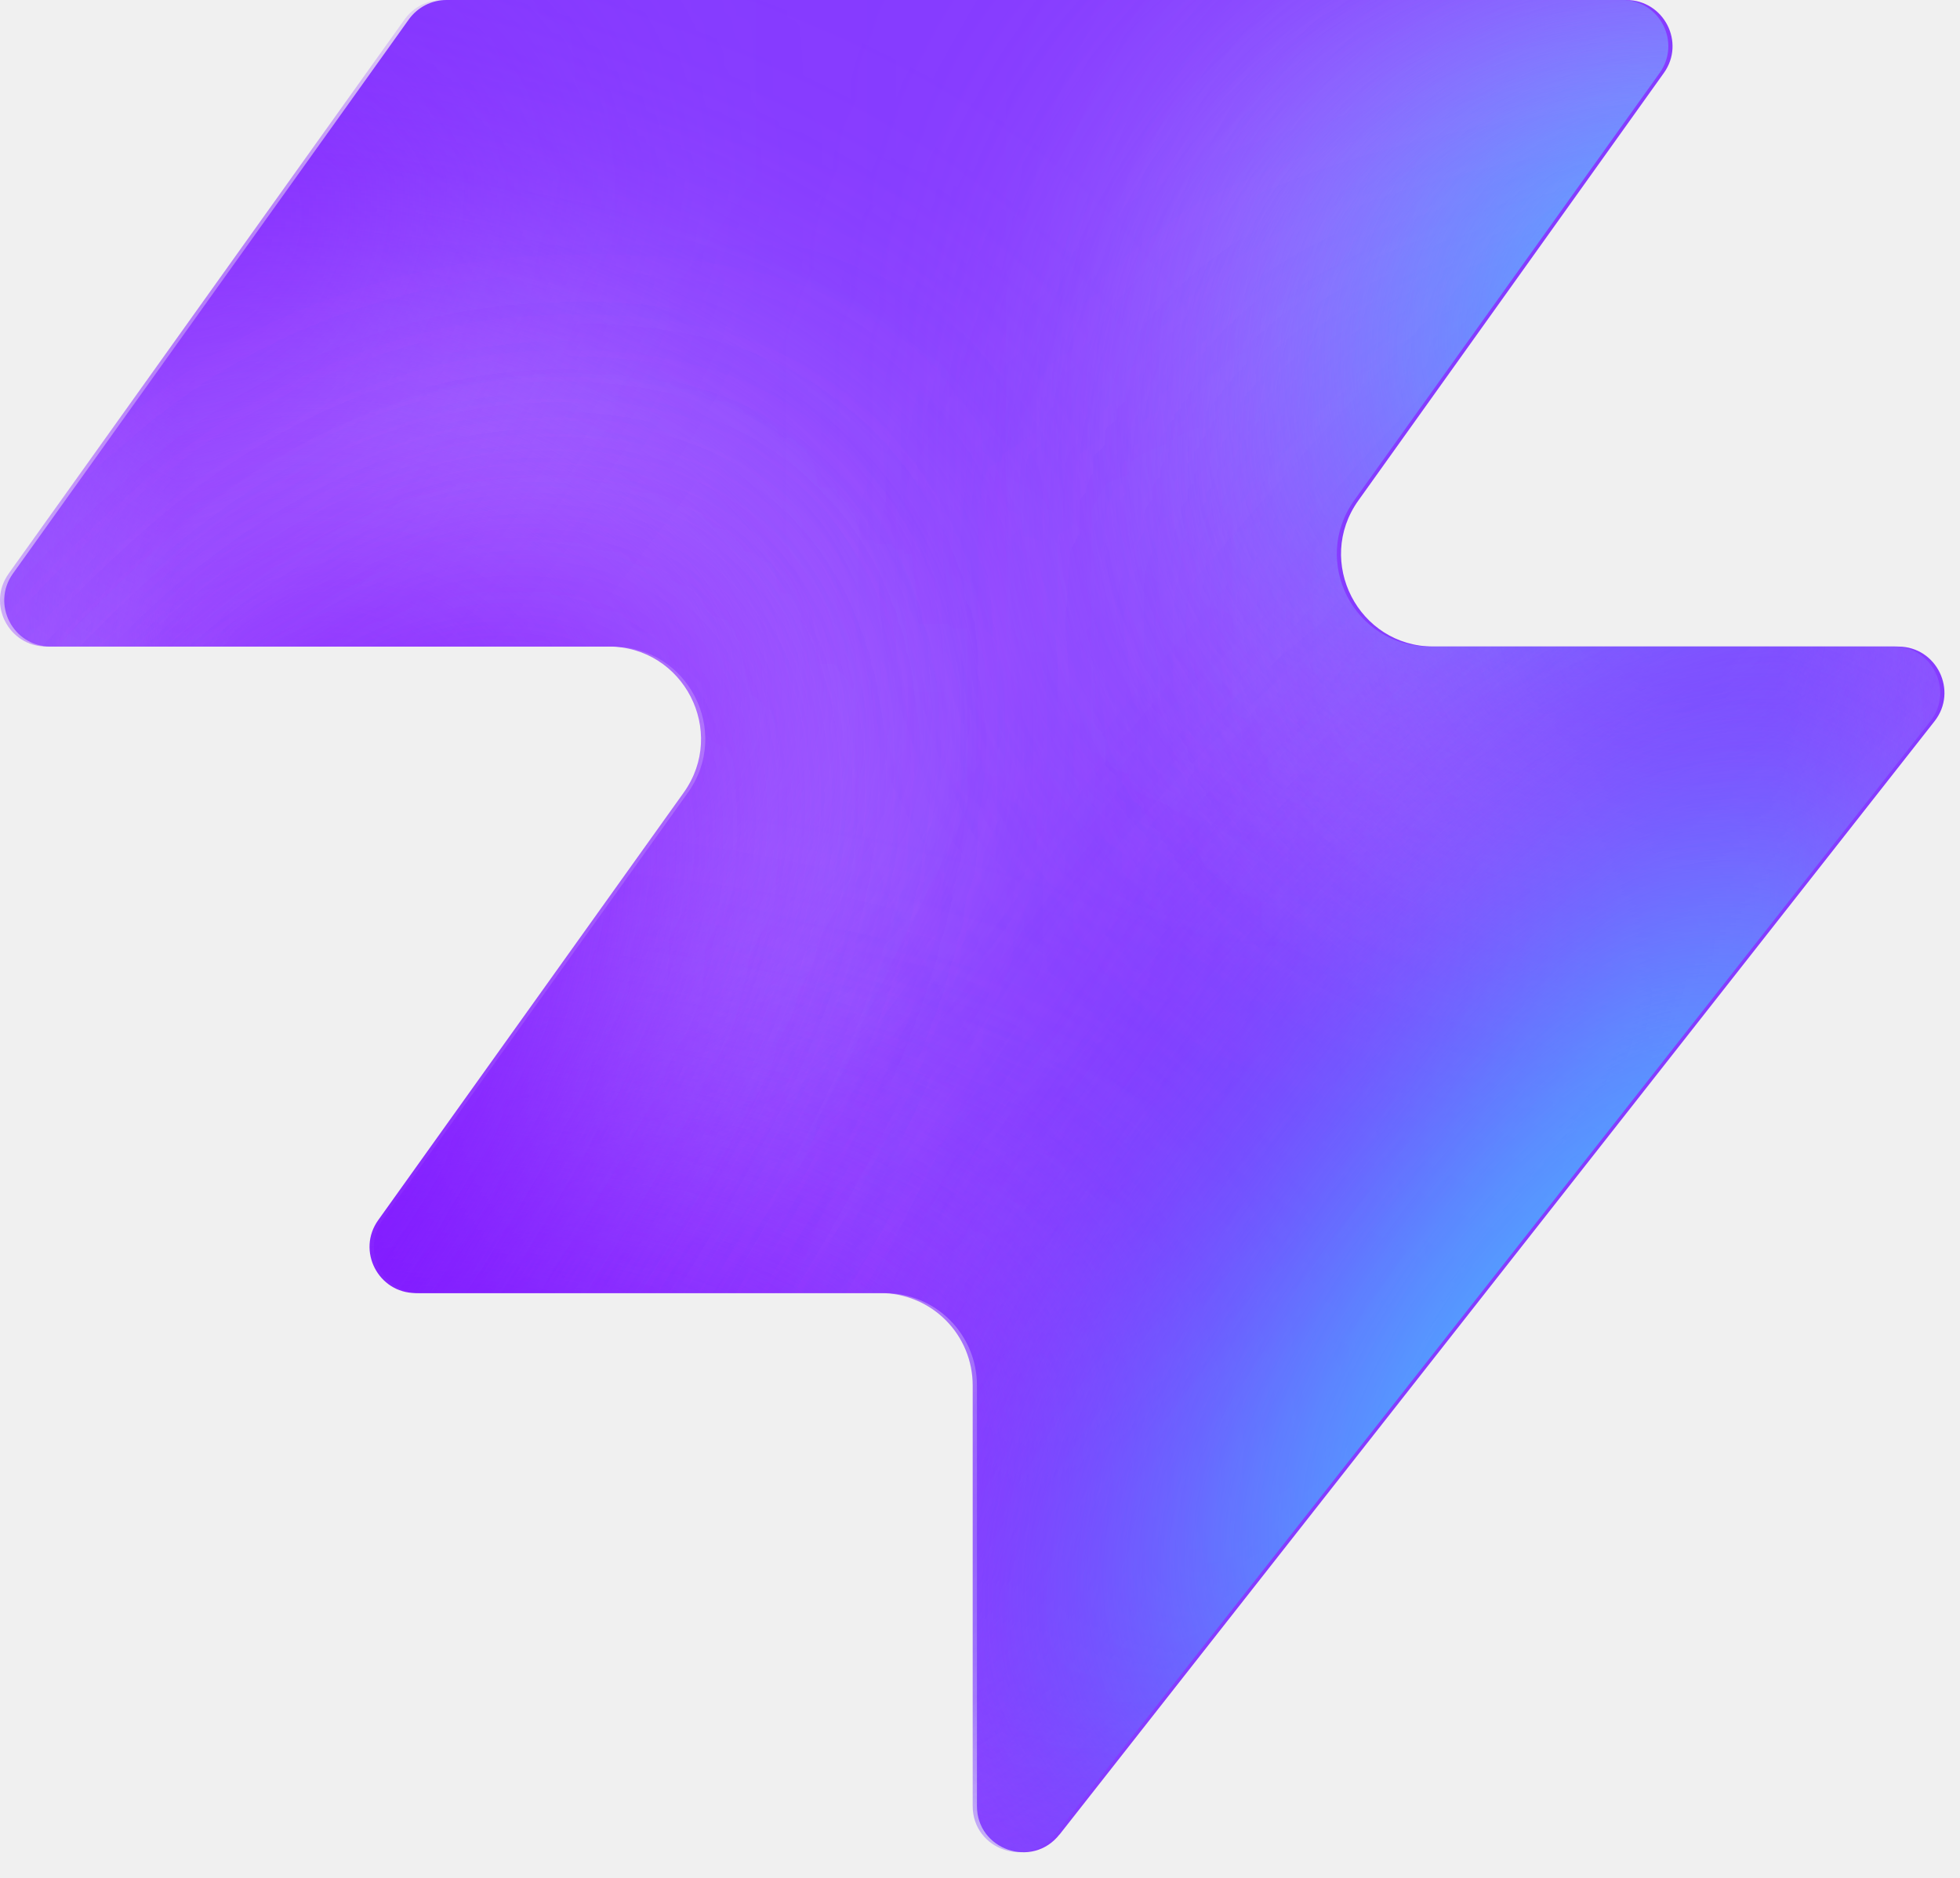
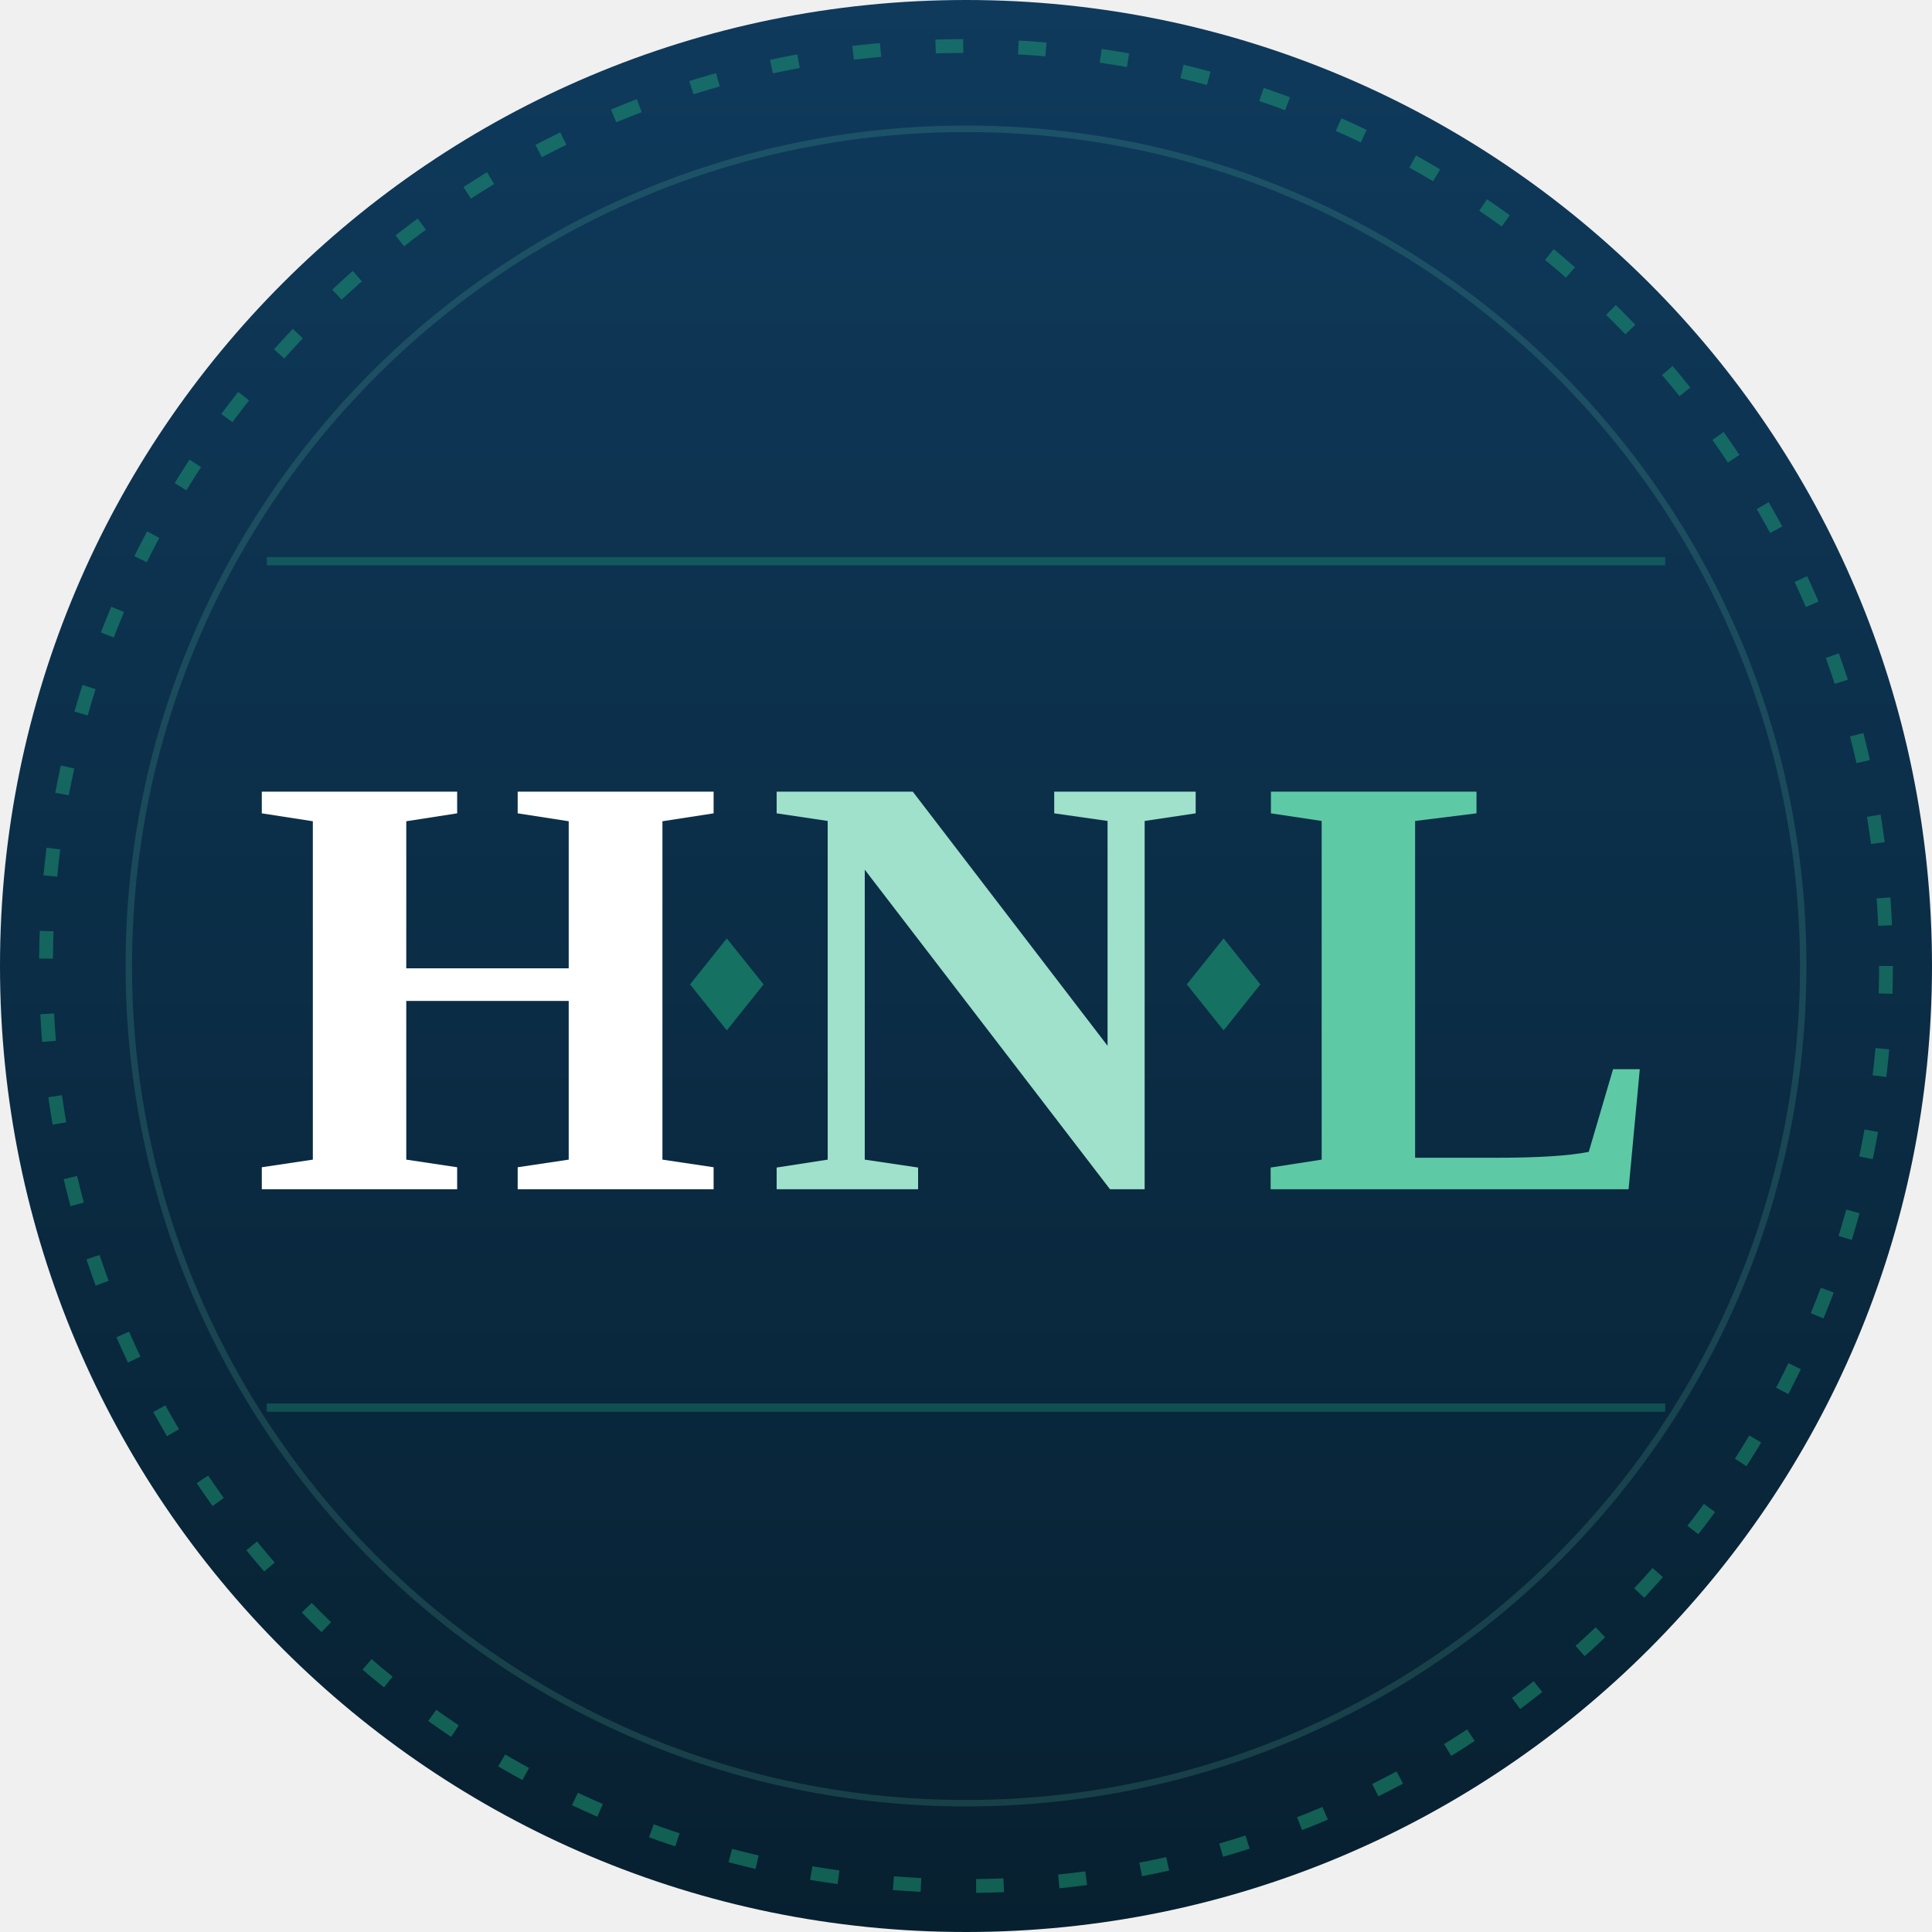
- <svg xmlns="http://www.w3.org/2000/svg" width="48" height="46" fill="none" viewBox="0 0 48 46">
-   <path fill="#863bff" d="M25.946 44.938c-.664.845-2.021.375-2.021-.698V33.937a2.26 2.26 0 0 0-2.262-2.262H10.287c-.92 0-1.456-1.04-.92-1.788l7.48-10.471c1.07-1.497 0-3.578-1.842-3.578H1.237c-.92 0-1.456-1.04-.92-1.788L10.013.474c.214-.297.556-.474.92-.474h28.894c.92 0 1.456 1.04.92 1.788l-7.48 10.471c-1.07 1.498 0 3.579 1.842 3.579h11.377c.943 0 1.473 1.088.89 1.83L25.947 44.94z" style="fill:#863bff;fill:color(display-p3 .525 .23 1);fill-opacity:1" />
-   <mask id="a" width="48" height="46" x="0" y="0" maskUnits="userSpaceOnUse" style="mask-type:alpha">
-     <path fill="#000" d="M25.842 44.938c-.664.844-2.021.375-2.021-.698V33.937a2.26 2.26 0 0 0-2.262-2.262H10.183c-.92 0-1.456-1.04-.92-1.788l7.48-10.471c1.07-1.498 0-3.579-1.842-3.579H1.133c-.92 0-1.456-1.04-.92-1.787L9.91.473c.214-.297.556-.474.92-.474h28.894c.92 0 1.456 1.04.92 1.788l-7.48 10.471c-1.07 1.498 0 3.578 1.842 3.578h11.377c.943 0 1.473 1.088.89 1.832L25.843 44.94z" style="fill:#000;fill-opacity:1" />
-   </mask>
-   <g mask="url(#a)">
-     <g filter="url(#b)">
-       <ellipse cx="5.508" cy="14.704" fill="#ede6ff" rx="5.508" ry="14.704" style="fill:#ede6ff;fill:color(display-p3 .927 .903 1);fill-opacity:1" transform="matrix(.00324 1 1 -.00324 -4.47 31.516)" />
-     </g>
-     <g filter="url(#c)">
-       <ellipse cx="10.399" cy="29.851" fill="#ede6ff" rx="10.399" ry="29.851" style="fill:#ede6ff;fill:color(display-p3 .927 .903 1);fill-opacity:1" transform="matrix(.00324 1 1 -.00324 -39.328 7.883)" />
-     </g>
-     <g filter="url(#d)">
-       <ellipse cx="5.508" cy="30.487" fill="#7e14ff" rx="5.508" ry="30.487" style="fill:#7e14ff;fill:color(display-p3 .492 .077 1);fill-opacity:1" transform="rotate(89.814 -25.913 -14.639)scale(1 -1)" />
-     </g>
-     <g filter="url(#e)">
-       <ellipse cx="5.508" cy="30.599" fill="#7e14ff" rx="5.508" ry="30.599" style="fill:#7e14ff;fill:color(display-p3 .492 .077 1);fill-opacity:1" transform="rotate(89.814 -32.644 -3.334)scale(1 -1)" />
-     </g>
-     <g filter="url(#f)">
-       <ellipse cx="5.508" cy="30.599" fill="#7e14ff" rx="5.508" ry="30.599" style="fill:#7e14ff;fill:color(display-p3 .492 .077 1);fill-opacity:1" transform="matrix(.00324 1 1 -.00324 -34.34 30.47)" />
-     </g>
-     <g filter="url(#g)">
-       <ellipse cx="14.072" cy="22.078" fill="#ede6ff" rx="14.072" ry="22.078" style="fill:#ede6ff;fill:color(display-p3 .927 .903 1);fill-opacity:1" transform="rotate(93.35 24.506 48.493)scale(-1 1)" />
-     </g>
-     <g filter="url(#h)">
-       <ellipse cx="3.47" cy="21.501" fill="#7e14ff" rx="3.47" ry="21.501" style="fill:#7e14ff;fill:color(display-p3 .492 .077 1);fill-opacity:1" transform="rotate(89.009 28.708 47.59)scale(-1 1)" />
-     </g>
-     <g filter="url(#i)">
-       <ellipse cx="3.47" cy="21.501" fill="#7e14ff" rx="3.47" ry="21.501" style="fill:#7e14ff;fill:color(display-p3 .492 .077 1);fill-opacity:1" transform="rotate(89.009 28.708 47.59)scale(-1 1)" />
-     </g>
-     <g filter="url(#j)">
-       <ellipse cx=".387" cy="8.972" fill="#7e14ff" rx="4.407" ry="29.108" style="fill:#7e14ff;fill:color(display-p3 .492 .077 1);fill-opacity:1" transform="rotate(39.51 .387 8.972)" />
-     </g>
-     <g filter="url(#k)">
-       <ellipse cx="47.523" cy="-6.092" fill="#7e14ff" rx="4.407" ry="29.108" style="fill:#7e14ff;fill:color(display-p3 .492 .077 1);fill-opacity:1" transform="rotate(37.892 47.523 -6.092)" />
-     </g>
-     <g filter="url(#l)">
-       <ellipse cx="41.412" cy="6.333" fill="#47bfff" rx="5.971" ry="9.665" style="fill:#47bfff;fill:color(display-p3 .28 .748 1);fill-opacity:1" transform="rotate(37.892 41.412 6.333)" />
-     </g>
-     <g filter="url(#m)">
-       <ellipse cx="-1.879" cy="38.332" fill="#7e14ff" rx="4.407" ry="29.108" style="fill:#7e14ff;fill:color(display-p3 .492 .077 1);fill-opacity:1" transform="rotate(37.892 -1.88 38.332)" />
-     </g>
-     <g filter="url(#n)">
-       <ellipse cx="-1.879" cy="38.332" fill="#7e14ff" rx="4.407" ry="29.108" style="fill:#7e14ff;fill:color(display-p3 .492 .077 1);fill-opacity:1" transform="rotate(37.892 -1.88 38.332)" />
-     </g>
-     <g filter="url(#o)">
-       <ellipse cx="35.651" cy="29.907" fill="#7e14ff" rx="4.407" ry="29.108" style="fill:#7e14ff;fill:color(display-p3 .492 .077 1);fill-opacity:1" transform="rotate(37.892 35.651 29.907)" />
-     </g>
-     <g filter="url(#p)">
-       <ellipse cx="38.418" cy="32.4" fill="#47bfff" rx="5.971" ry="15.297" style="fill:#47bfff;fill:color(display-p3 .28 .748 1);fill-opacity:1" transform="rotate(37.892 38.418 32.4)" />
-     </g>
-   </g>
+ <svg xmlns="http://www.w3.org/2000/svg" viewBox="0 0 210 210" width="210" height="210">
  <defs>
-     <filter id="b" width="60.045" height="41.654" x="-19.77" y="16.149" color-interpolation-filters="sRGB" filterUnits="userSpaceOnUse">
-       <feFlood flood-opacity="0" result="BackgroundImageFix" />
-       <feBlend in="SourceGraphic" in2="BackgroundImageFix" result="shape" />
-       <feGaussianBlur result="effect1_foregroundBlur_2002_17158" stdDeviation="7.659" />
-     </filter>
-     <filter id="c" width="90.34" height="51.437" x="-54.613" y="-7.533" color-interpolation-filters="sRGB" filterUnits="userSpaceOnUse">
-       <feFlood flood-opacity="0" result="BackgroundImageFix" />
-       <feBlend in="SourceGraphic" in2="BackgroundImageFix" result="shape" />
-       <feGaussianBlur result="effect1_foregroundBlur_2002_17158" stdDeviation="7.659" />
-     </filter>
-     <filter id="d" width="79.355" height="29.4" x="-49.64" y="2.03" color-interpolation-filters="sRGB" filterUnits="userSpaceOnUse">
-       <feFlood flood-opacity="0" result="BackgroundImageFix" />
-       <feBlend in="SourceGraphic" in2="BackgroundImageFix" result="shape" />
-       <feGaussianBlur result="effect1_foregroundBlur_2002_17158" stdDeviation="4.596" />
-     </filter>
-     <filter id="e" width="79.579" height="29.4" x="-45.045" y="20.029" color-interpolation-filters="sRGB" filterUnits="userSpaceOnUse">
-       <feFlood flood-opacity="0" result="BackgroundImageFix" />
-       <feBlend in="SourceGraphic" in2="BackgroundImageFix" result="shape" />
-       <feGaussianBlur result="effect1_foregroundBlur_2002_17158" stdDeviation="4.596" />
-     </filter>
-     <filter id="f" width="79.579" height="29.4" x="-43.513" y="21.178" color-interpolation-filters="sRGB" filterUnits="userSpaceOnUse">
-       <feFlood flood-opacity="0" result="BackgroundImageFix" />
-       <feBlend in="SourceGraphic" in2="BackgroundImageFix" result="shape" />
-       <feGaussianBlur result="effect1_foregroundBlur_2002_17158" stdDeviation="4.596" />
-     </filter>
-     <filter id="g" width="74.749" height="58.852" x="15.756" y="-17.901" color-interpolation-filters="sRGB" filterUnits="userSpaceOnUse">
-       <feFlood flood-opacity="0" result="BackgroundImageFix" />
-       <feBlend in="SourceGraphic" in2="BackgroundImageFix" result="shape" />
-       <feGaussianBlur result="effect1_foregroundBlur_2002_17158" stdDeviation="7.659" />
-     </filter>
-     <filter id="h" width="61.377" height="25.362" x="23.548" y="2.284" color-interpolation-filters="sRGB" filterUnits="userSpaceOnUse">
-       <feFlood flood-opacity="0" result="BackgroundImageFix" />
-       <feBlend in="SourceGraphic" in2="BackgroundImageFix" result="shape" />
-       <feGaussianBlur result="effect1_foregroundBlur_2002_17158" stdDeviation="4.596" />
-     </filter>
-     <filter id="i" width="61.377" height="25.362" x="23.548" y="2.284" color-interpolation-filters="sRGB" filterUnits="userSpaceOnUse">
-       <feFlood flood-opacity="0" result="BackgroundImageFix" />
-       <feBlend in="SourceGraphic" in2="BackgroundImageFix" result="shape" />
-       <feGaussianBlur result="effect1_foregroundBlur_2002_17158" stdDeviation="4.596" />
-     </filter>
-     <filter id="j" width="56.045" height="63.649" x="-27.636" y="-22.853" color-interpolation-filters="sRGB" filterUnits="userSpaceOnUse">
-       <feFlood flood-opacity="0" result="BackgroundImageFix" />
-       <feBlend in="SourceGraphic" in2="BackgroundImageFix" result="shape" />
-       <feGaussianBlur result="effect1_foregroundBlur_2002_17158" stdDeviation="4.596" />
-     </filter>
-     <filter id="k" width="54.814" height="64.646" x="20.116" y="-38.415" color-interpolation-filters="sRGB" filterUnits="userSpaceOnUse">
-       <feFlood flood-opacity="0" result="BackgroundImageFix" />
-       <feBlend in="SourceGraphic" in2="BackgroundImageFix" result="shape" />
-       <feGaussianBlur result="effect1_foregroundBlur_2002_17158" stdDeviation="4.596" />
-     </filter>
-     <filter id="l" width="33.541" height="35.313" x="24.641" y="-11.323" color-interpolation-filters="sRGB" filterUnits="userSpaceOnUse">
-       <feFlood flood-opacity="0" result="BackgroundImageFix" />
-       <feBlend in="SourceGraphic" in2="BackgroundImageFix" result="shape" />
-       <feGaussianBlur result="effect1_foregroundBlur_2002_17158" stdDeviation="4.596" />
-     </filter>
-     <filter id="m" width="54.814" height="64.646" x="-29.286" y="6.009" color-interpolation-filters="sRGB" filterUnits="userSpaceOnUse">
-       <feFlood flood-opacity="0" result="BackgroundImageFix" />
-       <feBlend in="SourceGraphic" in2="BackgroundImageFix" result="shape" />
-       <feGaussianBlur result="effect1_foregroundBlur_2002_17158" stdDeviation="4.596" />
-     </filter>
-     <filter id="n" width="54.814" height="64.646" x="-29.286" y="6.009" color-interpolation-filters="sRGB" filterUnits="userSpaceOnUse">
-       <feFlood flood-opacity="0" result="BackgroundImageFix" />
-       <feBlend in="SourceGraphic" in2="BackgroundImageFix" result="shape" />
-       <feGaussianBlur result="effect1_foregroundBlur_2002_17158" stdDeviation="4.596" />
-     </filter>
-     <filter id="o" width="54.814" height="64.646" x="8.244" y="-2.416" color-interpolation-filters="sRGB" filterUnits="userSpaceOnUse">
-       <feFlood flood-opacity="0" result="BackgroundImageFix" />
-       <feBlend in="SourceGraphic" in2="BackgroundImageFix" result="shape" />
-       <feGaussianBlur result="effect1_foregroundBlur_2002_17158" stdDeviation="4.596" />
-     </filter>
-     <filter id="p" width="39.409" height="43.623" x="18.713" y="10.588" color-interpolation-filters="sRGB" filterUnits="userSpaceOnUse">
-       <feFlood flood-opacity="0" result="BackgroundImageFix" />
-       <feBlend in="SourceGraphic" in2="BackgroundImageFix" result="shape" />
-       <feGaussianBlur result="effect1_foregroundBlur_2002_17158" stdDeviation="4.596" />
-     </filter>
+     <linearGradient id="bgC" x1="0" y1="0" x2="0" y2="1">
+       <stop offset="0%" stop-color="#0F3A5C" />
+       <stop offset="100%" stop-color="#072030" />
+     </linearGradient>
  </defs>
+   <circle cx="105" cy="105" r="105" fill="url(#bgC)" />
+   <circle cx="105" cy="105" r="100" fill="none" stroke="#1D9E75" stroke-width="1.5" stroke-dasharray="3 6" opacity="0.5" />
+   <circle cx="105" cy="105" r="91" fill="none" stroke="#5DCAA5" stroke-width="0.7" opacity="0.18" />
+   <line x1="29" y1="61" x2="181" y2="61" stroke="#1D9E75" stroke-width="0.9" opacity="0.35" />
+   <line x1="29" y1="153" x2="181" y2="153" stroke="#1D9E75" stroke-width="0.9" opacity="0.35" />
+   <text font-family="Georgia, 'Times New Roman', serif" font-weight="700" font-size="66" text-anchor="middle" dominant-baseline="central" x="53" y="107" fill="#FFFFFF">H</text>
+   <text font-family="Georgia, 'Times New Roman', serif" font-weight="700" font-size="66" text-anchor="middle" dominant-baseline="central" x="107" y="107" fill="#9FE1CB">N</text>
+   <text font-family="Georgia, 'Times New Roman', serif" font-weight="700" font-size="66" text-anchor="middle" dominant-baseline="central" x="159" y="107" fill="#5DCAA5">L</text>
+   <polygon points="79,102 83,107 79,112 75,107" fill="#1D9E75" opacity="0.6" />
+   <polygon points="133,102 137,107 133,112 129,107" fill="#1D9E75" opacity="0.6" />
</svg>
